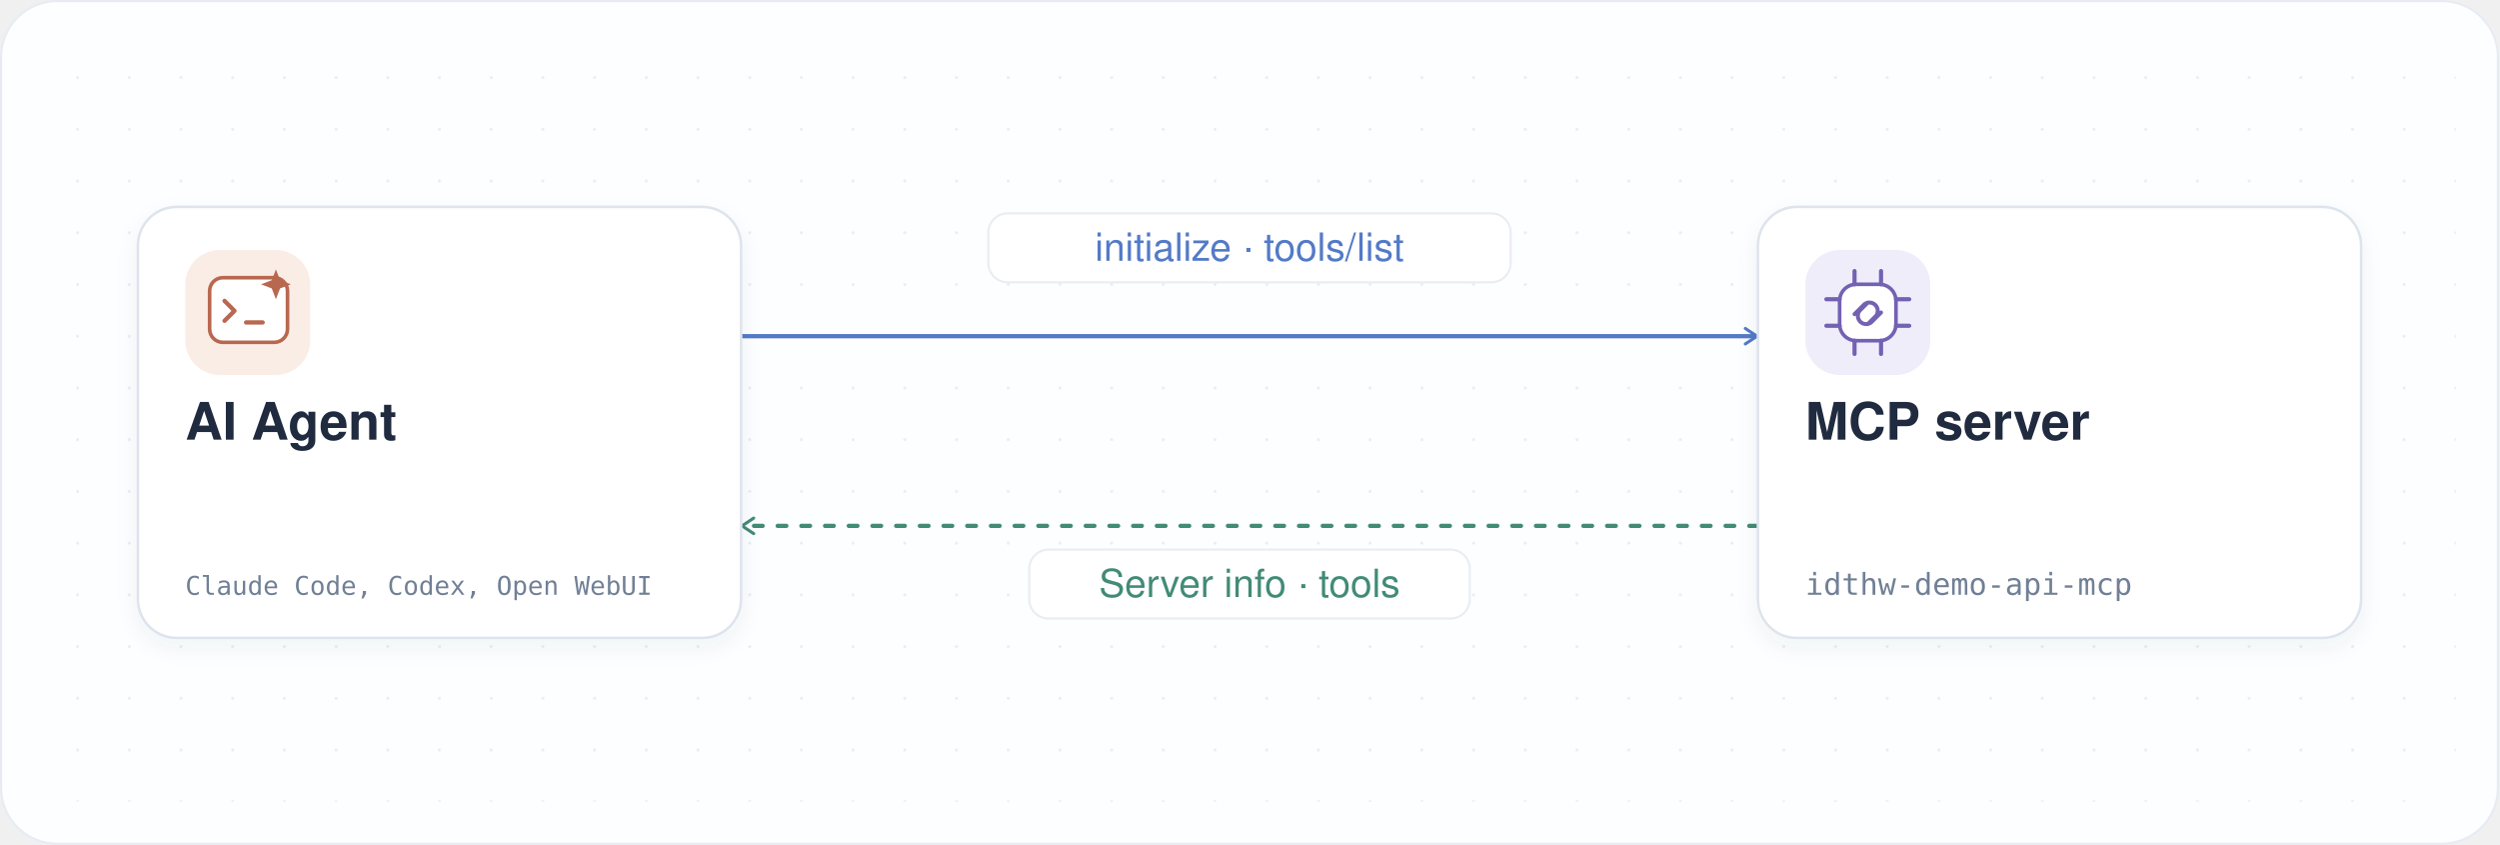
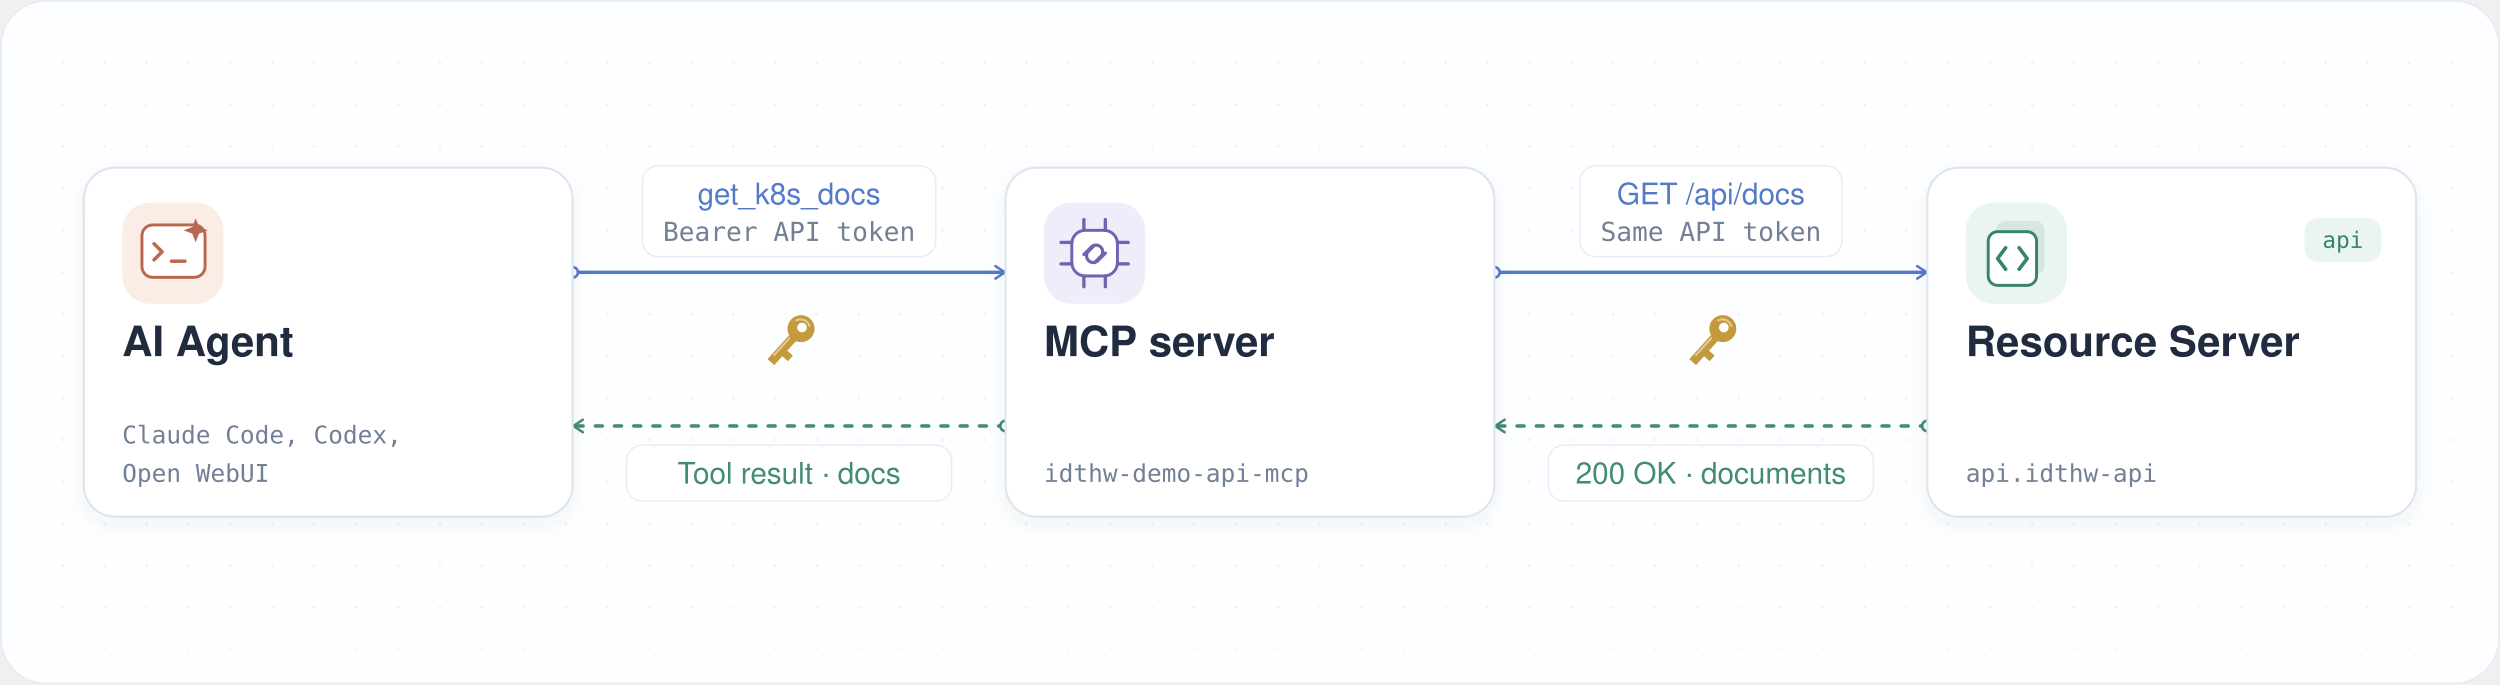
- <svg xmlns="http://www.w3.org/2000/svg" width="1160" height="392" viewBox="0 0 1160 392" role="img" aria-labelledby="title desc">
+ <svg xmlns="http://www.w3.org/2000/svg" width="1432" height="392" viewBox="0 0 1432 392" role="img" aria-labelledby="title desc">
  <defs>
    <marker id="arrow-blue" viewBox="0 0 10 10" refX="8.5" refY="5" markerWidth="9" markerHeight="9" markerUnits="userSpaceOnUse" orient="auto">
      <path d="m2 1 6 4-6 4" fill="none" stroke="#537AC7" stroke-width="1.6" stroke-linecap="round" stroke-linejoin="round" />
    </marker>
    <marker id="arrow-green" viewBox="0 0 10 10" refX="8.5" refY="5" markerWidth="9" markerHeight="9" markerUnits="userSpaceOnUse" orient="auto">
      <path d="m2 1 6 4-6 4" fill="none" stroke="#428B76" stroke-width="1.6" stroke-linecap="round" stroke-linejoin="round" />
    </marker>
    <marker id="arrow-red" viewBox="0 0 10 10" refX="8.5" refY="5" markerWidth="9" markerHeight="9" markerUnits="userSpaceOnUse" orient="auto">
      <path d="m2 1 6 4-6 4" fill="none" stroke="#C46864" stroke-width="1.6" stroke-linecap="round" stroke-linejoin="round" />
    </marker>
    <marker id="arrow-gray" viewBox="0 0 10 10" refX="8.5" refY="5" markerWidth="9" markerHeight="9" markerUnits="userSpaceOnUse" orient="auto">
      <path d="m2 1 6 4-6 4" fill="none" stroke="#8B96AA" stroke-width="1.6" stroke-linecap="round" stroke-linejoin="round" />
    </marker>
    <marker id="arrow-purple" viewBox="0 0 10 10" refX="8.5" refY="5" markerWidth="9" markerHeight="9" markerUnits="userSpaceOnUse" orient="auto">
      <path d="m2 1 6 4-6 4" fill="none" stroke="#8770B1" stroke-width="1.6" stroke-linecap="round" stroke-linejoin="round" />
    </marker>
    <g id="access-token-key" transform="rotate(42 22 22)">
      <path d="M19 15h6v12h5v5h-5v8h-6Z" fill="currentColor" />
      <circle cx="22" cy="10" r="9" fill="currentColor" />
      <circle cx="22" cy="9" r="3.2" fill="white" />
      <path d="M16 8a6 6 0 0 1 9-3M20.5 20v15" fill="none" stroke="white" stroke-opacity=".48" stroke-width="1.4" stroke-linecap="round" />
    </g>
    <filter id="card-shadow" x="-12%" y="-18%" width="124%" height="148%">
      <feDropShadow dx="0" dy="4" stdDeviation="5" flood-color="#253B68" flood-opacity=".055" />
    </filter>
    <pattern id="grid" width="24" height="24" patternUnits="userSpaceOnUse">
      <circle cx="12" cy="12" r=".7" fill="#C9D2E2" opacity=".38" />
    </pattern>
  </defs>
-   <rect x=".5" y=".5" width="1159" height="391" rx="26" fill="#FDFEFF" stroke="#E7ECF4" />
-   <rect x="20" y="20" width="1120" height="352" rx="18" fill="url(#grid)" />
+   <rect x=".5" y=".5" width="1431" height="391" rx="26" fill="#FDFEFF" stroke="#E7ECF4" />
+   <rect x="20" y="20" width="1392" height="352" rx="18" fill="url(#grid)" />
  <g font-family="Avenir Next, Avenir, Segoe UI, Helvetica, Arial, sans-serif">
-     <path d="M344 156 L816 156" fill="none" stroke="#537AC7" stroke-width="2" stroke-linecap="round" marker-end="url(#arrow-blue)" />
-     <path d="M816 244 L344 244" fill="none" stroke="#428B76" stroke-width="2" stroke-linecap="round" marker-end="url(#arrow-green)" stroke-dasharray="4 7" />
-     <g data-component="client" transform="translate(16 -544)">
-       <rect x="48" y="640" width="280" height="200" rx="18" fill="white" stroke="#DEE4ED" stroke-width="1.2" filter="url(#card-shadow)" />
-       <rect x="70" y="660" width="58" height="58" rx="16" fill="#FAEDE6" />
-       <g transform="translate(79 669) scale(0.7692308)" color="#B96850">
+     <path d="M328 156 L576 156" fill="none" stroke="#537AC7" stroke-width="2" stroke-linecap="round" stroke-linejoin="round" marker-end="url(#arrow-blue)" />
+     <circle cx="328" cy="156" r="3" fill="white" stroke="#537AC7" stroke-width="1.5" />
+     <path d="M856 156 L1104 156" fill="none" stroke="#537AC7" stroke-width="2" stroke-linecap="round" stroke-linejoin="round" marker-end="url(#arrow-blue)" />
+     <circle cx="856" cy="156" r="3" fill="white" stroke="#537AC7" stroke-width="1.5" />
+     <path d="M1104 244 L856 244" fill="none" stroke="#428B76" stroke-width="2" stroke-linecap="round" stroke-linejoin="round" stroke-dasharray="4 7" marker-end="url(#arrow-green)" />
+     <circle cx="1104" cy="244" r="3" fill="white" stroke="#428B76" stroke-width="1.5" />
+     <path d="M576 244 L328 244" fill="none" stroke="#428B76" stroke-width="2" stroke-linecap="round" stroke-linejoin="round" stroke-dasharray="4 7" marker-end="url(#arrow-green)" />
+     <circle cx="576" cy="244" r="3" fill="white" stroke="#428B76" stroke-width="1.5" />
+     <g data-component="client">
+       <rect x="48" y="96" width="280" height="200" rx="18" fill="white" stroke="#DEE4ED" stroke-width="1.2" filter="url(#card-shadow)" />
+       <rect x="70" y="116" width="58" height="58" rx="16" fill="#FAEDE6" />
+       <g transform="translate(79 125) scale(0.7692308)" color="#B96850">
        <rect x="3" y="5" width="47" height="39" rx="8" fill="white" stroke="currentColor" stroke-width="2.2" />
        <path d="m12 19 6 6-6 6m13 1h10" fill="none" stroke="currentColor" stroke-width="2.6" stroke-linecap="round" stroke-linejoin="round" />
        <path d="m43 0 2.5 6.5L52 9l-6.5 2.5L43 18l-2.5-6.5L34 9l6.5-2.5Z" fill="currentColor" />
      </g>
-       <text x="70" y="748" fill="#202B40" font-size="24" font-weight="600" text-anchor="start">AI Agent</text>
-       <text x="70" y="820" fill="#718096" font-size="12" font-weight="500" text-anchor="start" font-family="Menlo, Consolas, monospace">Claude Code, Codex, Open WebUI</text>
+       <text x="70" y="204" fill="#202B40" font-size="24" font-weight="600" text-anchor="start">AI Agent</text>
+       <text x="70" y="254" fill="#718096" font-size="14" font-weight="500" text-anchor="start" font-family="Menlo, Consolas, monospace">Claude Code, Codex,</text>
+       <text x="70" y="276" fill="#718096" font-size="14" font-weight="500" text-anchor="start" font-family="Menlo, Consolas, monospace">Open WebUI</text>
    </g>
-     <g data-component="mcp" transform="translate(-432 -544)">
-       <rect x="1248" y="640" width="280" height="200" rx="18" fill="white" stroke="#DEE4ED" stroke-width="1.2" filter="url(#card-shadow)" />
-       <rect x="1270" y="660" width="58" height="58" rx="16" fill="#F0EDFA" />
-       <g transform="translate(1279 669) scale(0.7692308)" color="#7361B2">
+     <g data-component="mcp">
+       <rect x="576" y="96" width="280" height="200" rx="18" fill="white" stroke="#DEE4ED" stroke-width="1.2" filter="url(#card-shadow)" />
+       <rect x="598" y="116" width="58" height="58" rx="16" fill="#F0EDFA" />
+       <g transform="translate(607 125) scale(0.7692308)" color="#7361B2">
        <rect x="9" y="9" width="34" height="34" rx="10" fill="white" stroke="currentColor" stroke-width="2.2" />
        <path d="M18 1v8m16-8v8M18 43v8m16-8v8M1 18h8m-8 16h8m34-16h8m-8 16h8" stroke="currentColor" stroke-width="2.5" stroke-linecap="round" />
        <path d="m18 27 6-6a5 5 0 0 1 7 7l-5 5m8-7-6 6a5 5 0 0 1-7-7l5-5" fill="none" stroke="currentColor" stroke-width="2.4" stroke-linecap="round" />
      </g>
-       <text x="1270" y="748" fill="#202B40" font-size="24" font-weight="600" text-anchor="start">MCP server</text>
-       <text x="1270" y="820" fill="#718096" font-size="14" font-weight="500" text-anchor="start" font-family="Menlo, Consolas, monospace">idthw-demo-api-mcp</text>
+       <text x="598" y="204" fill="#202B40" font-size="24" font-weight="600" text-anchor="start">MCP server</text>
+       <text x="598" y="276" fill="#718096" font-size="14" font-weight="500" text-anchor="start" font-family="Menlo, Consolas, monospace">idthw-demo-api-mcp</text>
    </g>
-     <rect x="458.75" y="99" width="242.5" height="32" rx="9" fill="white" stroke="#E9EDF3" />
-     <text x="580" y="121" fill="#537AC7" font-size="18" font-weight="500" text-anchor="middle">initialize · tools/list</text>
-     <rect x="477.75" y="255" width="204.5" height="32" rx="9" fill="white" stroke="#E9EDF3" />
-     <text x="580" y="277" fill="#428B76" font-size="18" font-weight="500" text-anchor="middle">Server info · tools</text>
+     <g data-component="api">
+       <rect x="1104" y="96" width="280" height="200" rx="18" fill="white" stroke="#DEE4ED" stroke-width="1.2" filter="url(#card-shadow)" />
+       <rect x="1126" y="116" width="58" height="58" rx="16" fill="#EAF5EF" />
+       <g transform="translate(1135 125) scale(0.7692308)" color="#38836F">
+         <rect x="11" y="2" width="36" height="40" rx="7" fill="currentColor" opacity=".12" />
+         <rect x="5" y="10" width="36" height="40" rx="7" fill="white" stroke="currentColor" stroke-width="2.2" />
+         <path d="m18 22-6 8 6 8m10-16 6 8-6 8" fill="none" stroke="currentColor" stroke-width="2.7" stroke-linecap="round" stroke-linejoin="round" />
+       </g>
+       <rect x="1320" y="125" width="44" height="25" rx="8" fill="#EAF5EF" />
+       <text x="1342" y="142" fill="#38836F" font-size="13" font-weight="500" text-anchor="middle" font-family="Menlo, Consolas, monospace">api</text>
+       <text x="1126" y="204" fill="#202B40" font-size="24" font-weight="600" text-anchor="start">Resource Server</text>
+       <text x="1126" y="276" fill="#718096" font-size="14" font-weight="500" text-anchor="start" font-family="Menlo, Consolas, monospace">api.idthw-api</text>
+     </g>
+     <g>
+       <rect x="368" y="95" width="168" height="52" rx="9" fill="#FFFFFF" stroke="#E9EDF3" stroke-width=".9" />
+       <text x="452" y="117" fill="#537AC7" font-size="17" font-weight="500" text-anchor="middle">get_k8s_docs</text>
+       <text x="452" y="138" fill="#718096" font-size="15" font-weight="500" text-anchor="middle" font-family="Menlo, Consolas, monospace">Bearer API token</text>
+     </g>
+     <g data-token-kind="access" aria-label="Access token">
+       <circle cx="452" cy="196" r="20" fill="#FDFEFF" />
+       <use href="#access-token-key" transform="translate(433 177) scale(.86)" color="#C49A3C" />
+     </g>
+     <g>
+       <rect x="905" y="95" width="150" height="52" rx="9" fill="#FFFFFF" stroke="#E9EDF3" stroke-width=".9" />
+       <text x="980" y="117" fill="#537AC7" font-size="17" font-weight="500" text-anchor="middle">GET /api/docs</text>
+       <text x="980" y="138" fill="#718096" font-size="15" font-weight="500" text-anchor="middle" font-family="Menlo, Consolas, monospace">Same API token</text>
+     </g>
+     <g data-token-kind="access" aria-label="Access token">
+       <circle cx="980" cy="196" r="20" fill="#FDFEFF" />
+       <use href="#access-token-key" transform="translate(961 177) scale(.86)" color="#C49A3C" />
+     </g>
+     <g>
+       <rect x="886.91" y="255" width="186.18" height="32" rx="9" fill="#FFFFFF" stroke="#E9EDF3" stroke-width=".9" />
+       <text x="980" y="277" fill="#428B76" font-size="17" font-weight="500" text-anchor="middle">200 OK · documents</text>
+     </g>
+     <g>
+       <rect x="358.91" y="255" width="186.18" height="32" rx="9" fill="#FFFFFF" stroke="#E9EDF3" stroke-width=".9" />
+       <text x="452" y="277" fill="#428B76" font-size="17" font-weight="500" text-anchor="middle">Tool result · docs</text>
+     </g>
  </g>
</svg>
